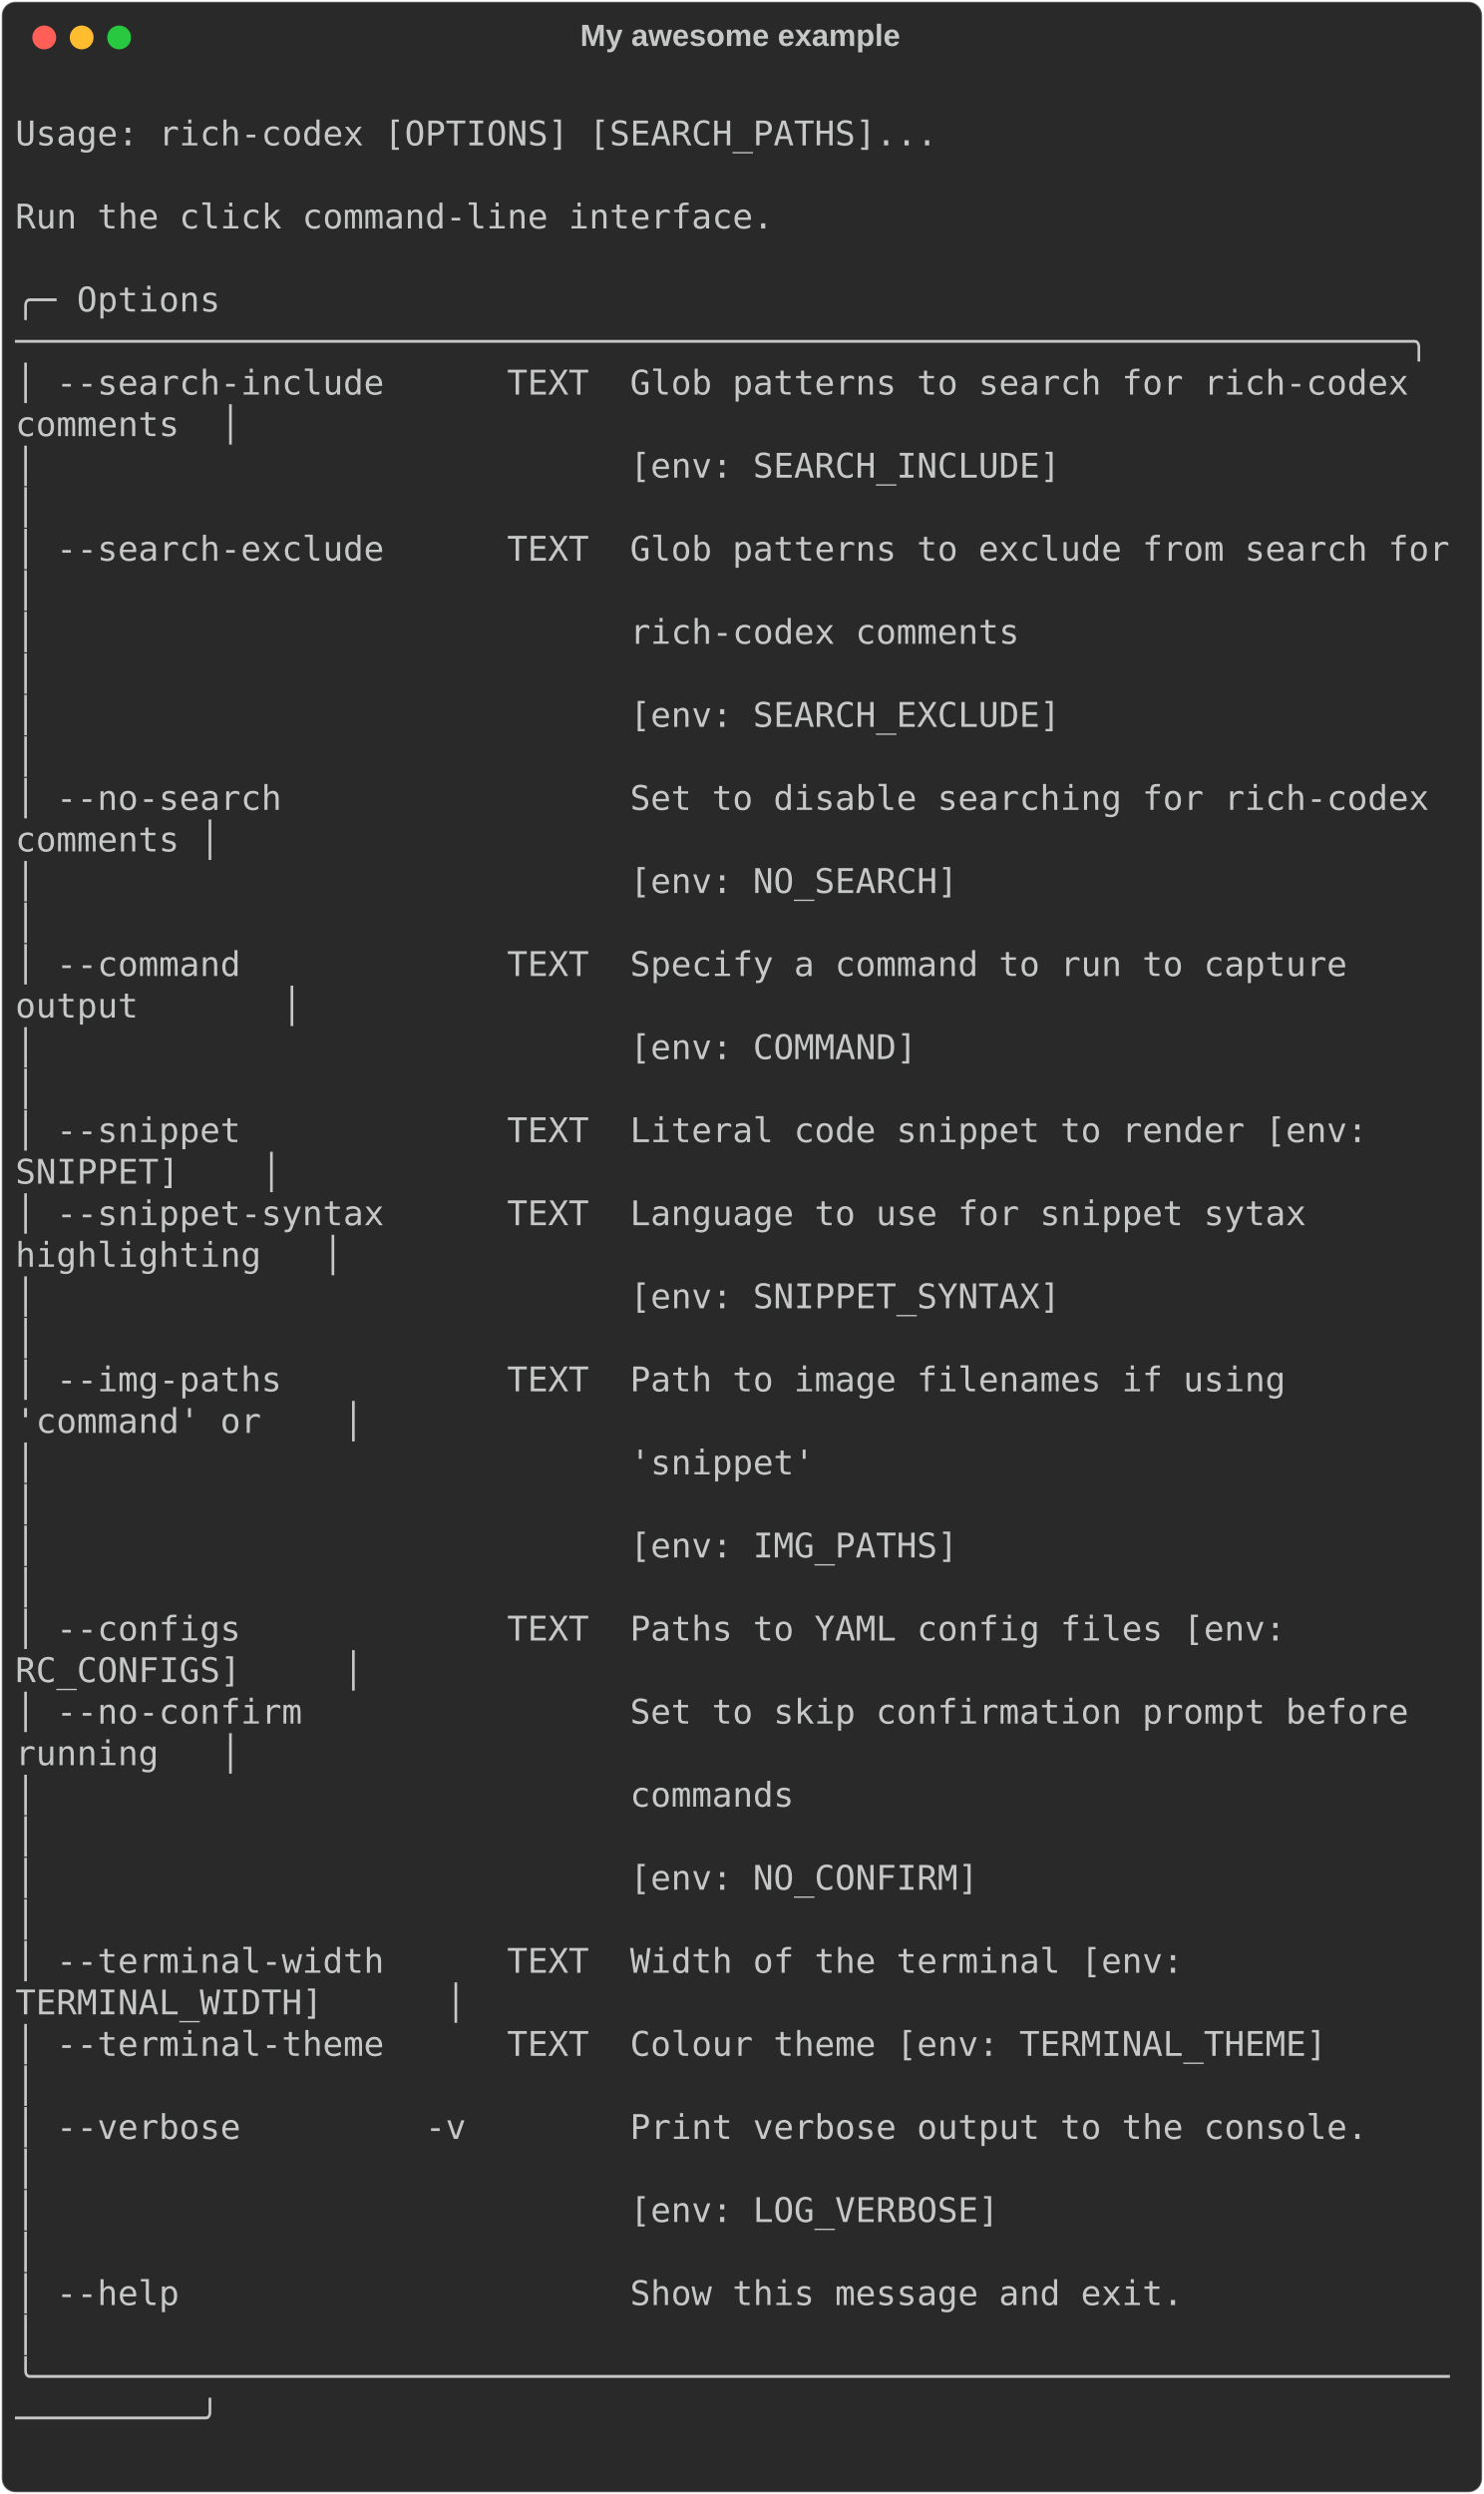
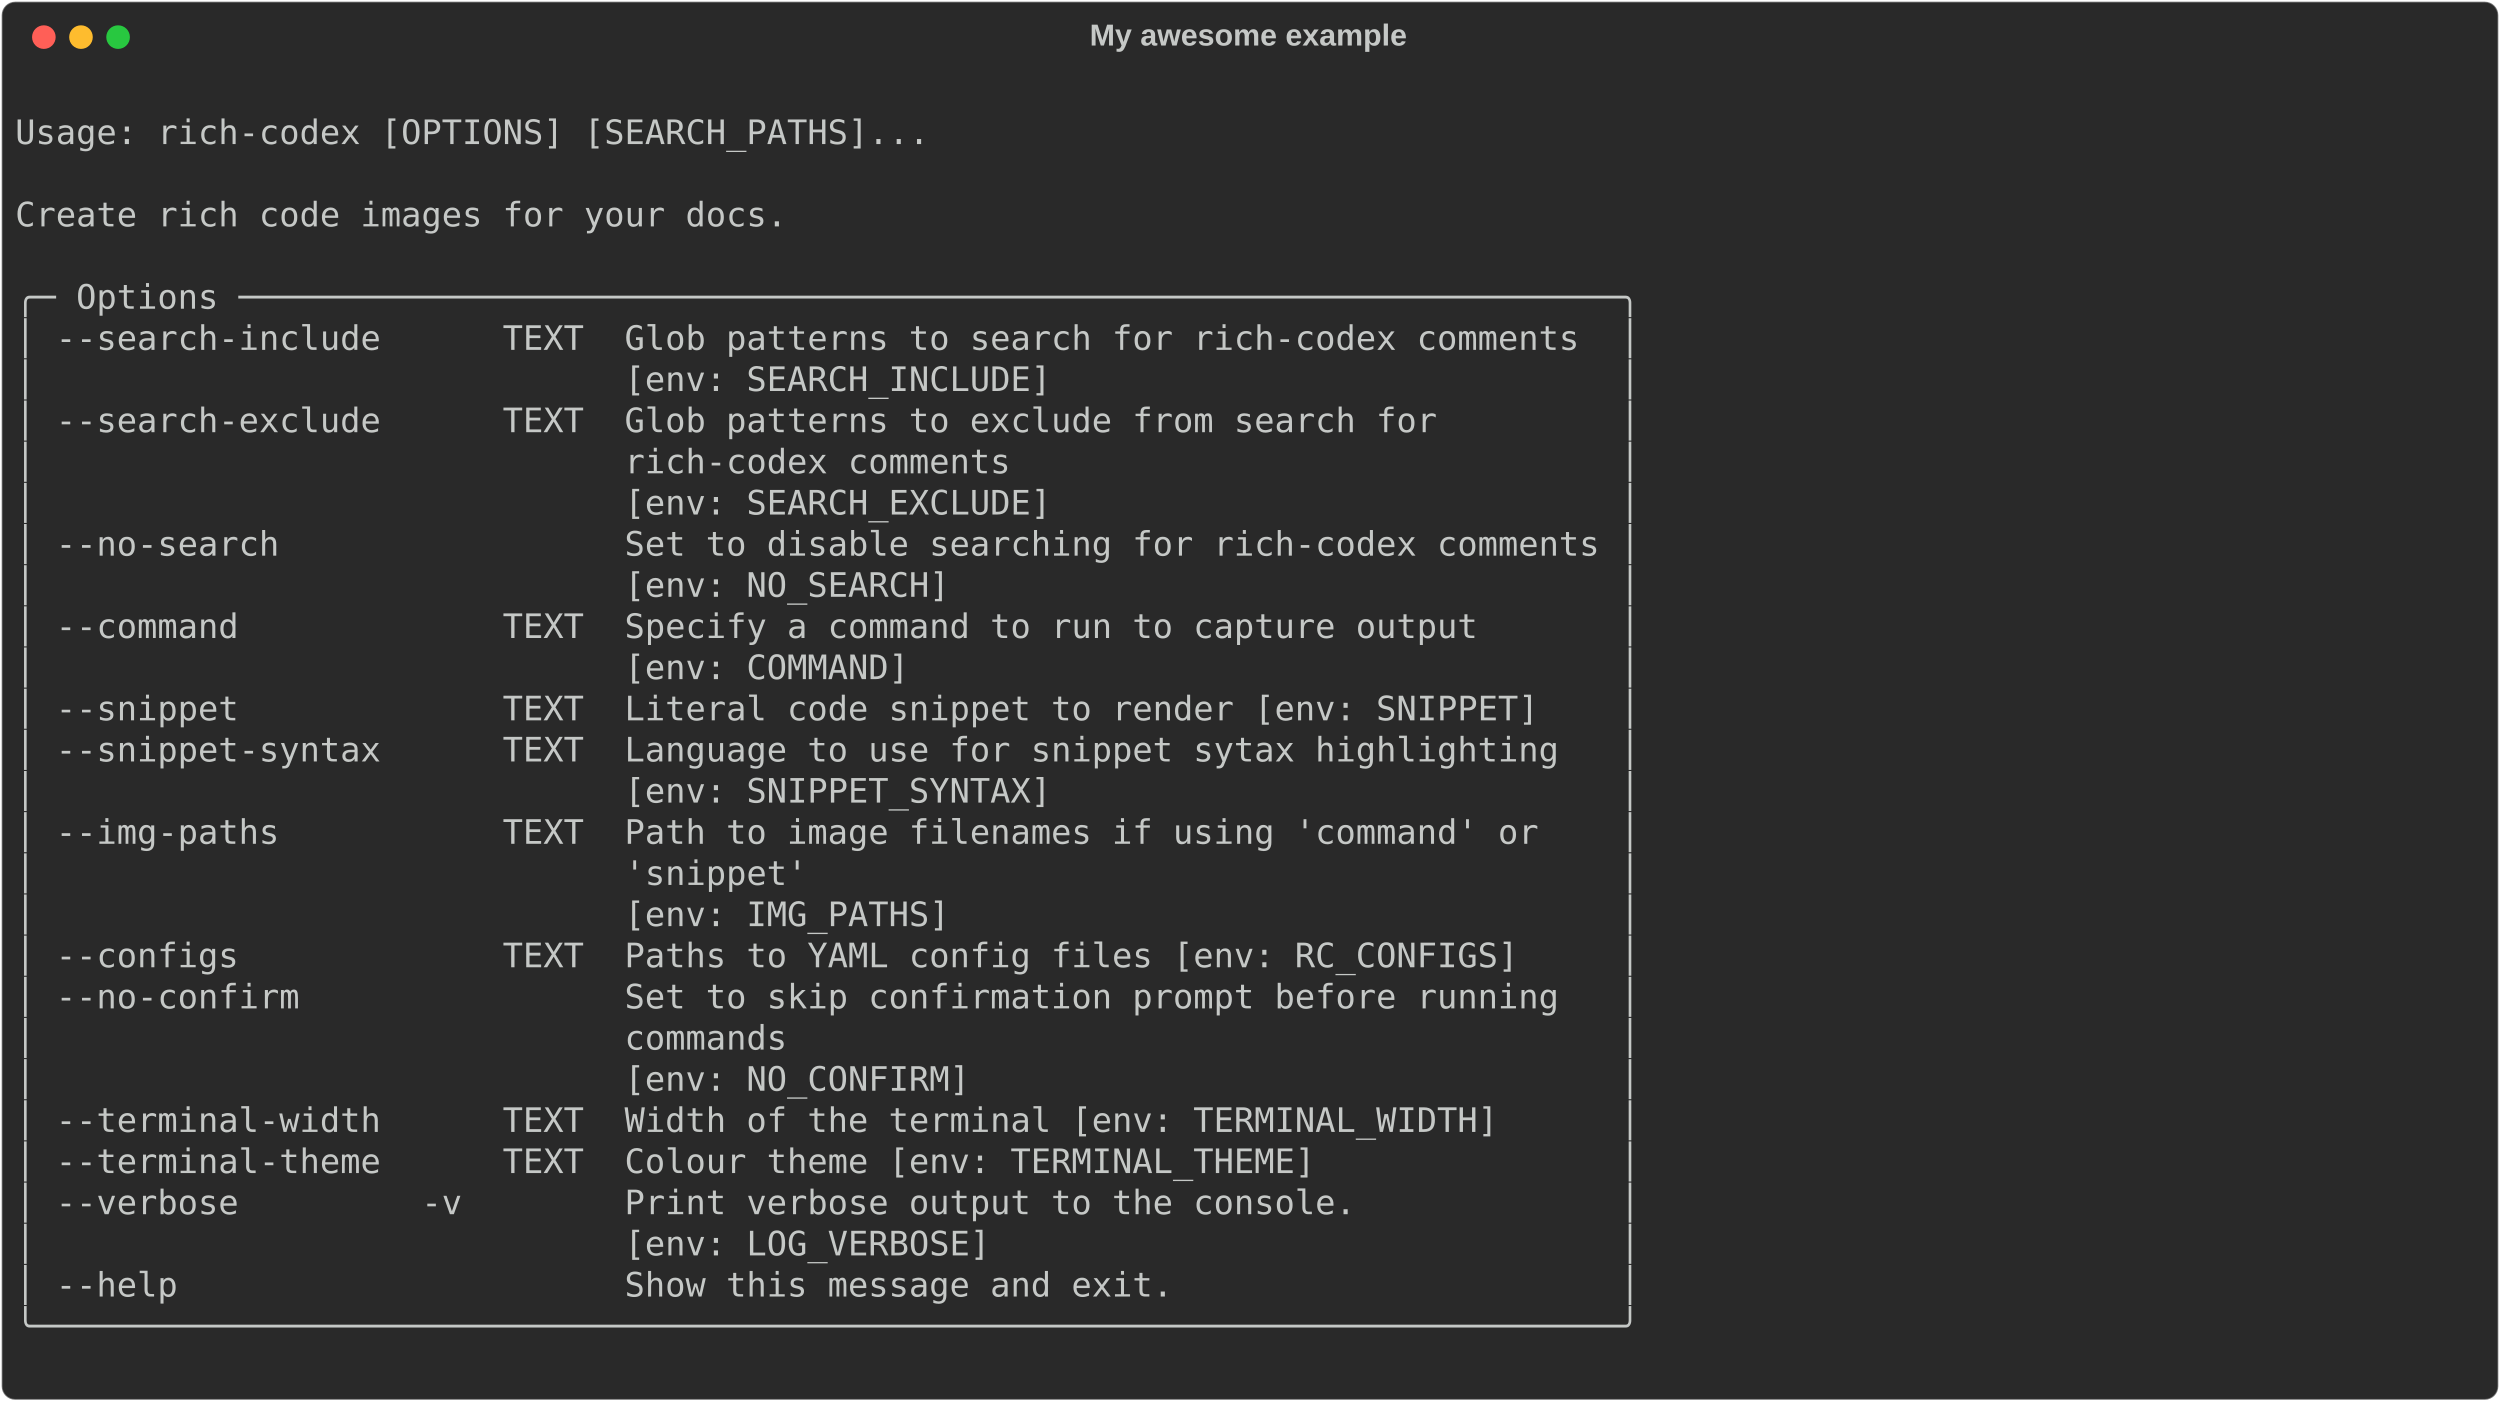
- <svg xmlns="http://www.w3.org/2000/svg" class="rich-terminal" viewBox="0 0 872 1465.2">
+ <svg xmlns="http://www.w3.org/2000/svg" class="rich-terminal" viewBox="0 0 1482 830.8">
  <style>

    @font-face {
        font-family: "Fira Code";
        src: local("FiraCode-Regular"),
                url("https://cdnjs.cloudflare.com/ajax/libs/firacode/6.2.0/woff2/FiraCode-Regular.woff2") format("woff2"),
                url("https://cdnjs.cloudflare.com/ajax/libs/firacode/6.2.0/woff/FiraCode-Regular.woff") format("woff");
        font-style: normal;
        font-weight: 400;
    }
    @font-face {
        font-family: "Fira Code";
        src: local("FiraCode-Bold"),
                url("https://cdnjs.cloudflare.com/ajax/libs/firacode/6.2.0/woff2/FiraCode-Bold.woff2") format("woff2"),
                url("https://cdnjs.cloudflare.com/ajax/libs/firacode/6.2.0/woff/FiraCode-Bold.woff") format("woff");
        font-style: bold;
        font-weight: 700;
    }

-     .terminal-2497150310-matrix {
+     .terminal-3132461963-matrix {
        font-family: Fira Code, monospace;
        font-size: 20px;
        line-height: 24.4px;
        font-variant-east-asian: full-width;
    }

-     .terminal-2497150310-title {
+     .terminal-3132461963-title {
        font-size: 18px;
        font-weight: bold;
        font-family: arial;
    }

-     .terminal-2497150310-r1 { fill: #c5c8c6 }
+     .terminal-3132461963-r1 { fill: #c5c8c6 }
    </style>
  <defs>
-     <clipPath id="terminal-2497150310-clip-terminal">
-       <rect x="0" y="0" width="854.0" height="1415.2" />
+     <clipPath id="terminal-3132461963-clip-terminal">
+       <rect x="0" y="0" width="1464.0" height="780.8" />
    </clipPath>
  </defs>
-   <rect fill="#292929" stroke="rgba(255,255,255,0.35)" stroke-width="1" x="1" y="1" width="870" height="1463.2" rx="8" />
-   <text class="terminal-2497150310-title" fill="#c5c8c6" text-anchor="middle" x="435" y="27">My awesome example</text>
+   <rect fill="#292929" stroke="rgba(255,255,255,0.35)" stroke-width="1" x="1" y="1" width="1480" height="828.8" rx="8" />
+   <text class="terminal-3132461963-title" fill="#c5c8c6" text-anchor="middle" x="740" y="27">My awesome example</text>
  <g transform="translate(26,22)">
    <circle cx="0" cy="0" r="7" fill="#ff5f57" />
    <circle cx="22" cy="0" r="7" fill="#febc2e" />
    <circle cx="44" cy="0" r="7" fill="#28c840" />
  </g>
-   <g transform="translate(9, 41)" clip-path="url(#terminal-2497150310-clip-terminal)">
-     <g class="terminal-2497150310-matrix">
-       <text class="terminal-2497150310-r1" x="854" y="20" textLength="12.2">
+   <g transform="translate(9, 41)" clip-path="url(#terminal-3132461963-clip-terminal)">
+     <g class="terminal-3132461963-matrix">
+       <text class="terminal-3132461963-r1" x="1464" y="20" textLength="12.2">
</text>
-       <text class="terminal-2497150310-r1" x="0" y="44.4" textLength="854"> Usage: rich-codex [OPTIONS] [SEARCH_PATHS]...                        </text>
-       <text class="terminal-2497150310-r1" x="854" y="44.4" textLength="12.2">
+       <text class="terminal-3132461963-r1" x="0" y="44.4" textLength="976"> Usage: rich-codex [OPTIONS] [SEARCH_PATHS]...                                  </text>
+       <text class="terminal-3132461963-r1" x="1464" y="44.4" textLength="12.2">
</text>
-       <text class="terminal-2497150310-r1" x="854" y="68.8" textLength="12.2">
+       <text class="terminal-3132461963-r1" x="1464" y="68.8" textLength="12.2">
</text>
-       <text class="terminal-2497150310-r1" x="0" y="93.2" textLength="854"> Run the click command-line interface.                                </text>
-       <text class="terminal-2497150310-r1" x="854" y="93.2" textLength="12.2">
+       <text class="terminal-3132461963-r1" x="0" y="93.2" textLength="976"> Create rich code images for your docs.                                         </text>
+       <text class="terminal-3132461963-r1" x="1464" y="93.2" textLength="12.2">
</text>
-       <text class="terminal-2497150310-r1" x="854" y="117.6" textLength="12.2">
+       <text class="terminal-3132461963-r1" x="1464" y="117.6" textLength="12.2">
</text>
-       <text class="terminal-2497150310-r1" x="0" y="142" textLength="134.2">╭─ Options </text>
-       <text class="terminal-2497150310-r1" x="854" y="142" textLength="12.2">
+       <text class="terminal-3132461963-r1" x="0" y="142" textLength="976">╭─ Options ────────────────────────────────────────────────────────────────────╮</text>
+       <text class="terminal-3132461963-r1" x="1464" y="142" textLength="12.2">
</text>
-       <text class="terminal-2497150310-r1" x="0" y="166.4" textLength="841.8">────────────────────────────────────────────────────────────────────╮</text>
-       <text class="terminal-2497150310-r1" x="854" y="166.4" textLength="12.2">
+       <text class="terminal-3132461963-r1" x="0" y="166.4" textLength="976">│ --search-include      TEXT  Glob patterns to search for rich-codex comments  │</text>
+       <text class="terminal-3132461963-r1" x="1464" y="166.4" textLength="12.2">
</text>
-       <text class="terminal-2497150310-r1" x="0" y="190.8" textLength="841.8">│ --search-include      TEXT  Glob patterns to search for rich-codex </text>
-       <text class="terminal-2497150310-r1" x="854" y="190.8" textLength="12.2">
+       <text class="terminal-3132461963-r1" x="0" y="190.8" textLength="976">│                             [env: SEARCH_INCLUDE]                            │</text>
+       <text class="terminal-3132461963-r1" x="1464" y="190.8" textLength="12.2">
</text>
-       <text class="terminal-2497150310-r1" x="0" y="215.2" textLength="134.2">comments  │</text>
-       <text class="terminal-2497150310-r1" x="854" y="215.2" textLength="12.2">
+       <text class="terminal-3132461963-r1" x="0" y="215.2" textLength="976">│ --search-exclude      TEXT  Glob patterns to exclude from search for         │</text>
+       <text class="terminal-3132461963-r1" x="1464" y="215.2" textLength="12.2">
</text>
-       <text class="terminal-2497150310-r1" x="0" y="239.6" textLength="854">│                             [env: SEARCH_INCLUDE]                   </text>
-       <text class="terminal-2497150310-r1" x="854" y="239.6" textLength="12.2">
+       <text class="terminal-3132461963-r1" x="0" y="239.6" textLength="976">│                             rich-codex comments                              │</text>
+       <text class="terminal-3132461963-r1" x="1464" y="239.6" textLength="12.2">
</text>
-       <text class="terminal-2497150310-r1" x="0" y="264" textLength="12.2">│</text>
-       <text class="terminal-2497150310-r1" x="854" y="264" textLength="12.2">
+       <text class="terminal-3132461963-r1" x="0" y="264" textLength="976">│                             [env: SEARCH_EXCLUDE]                            │</text>
+       <text class="terminal-3132461963-r1" x="1464" y="264" textLength="12.2">
</text>
-       <text class="terminal-2497150310-r1" x="0" y="288.4" textLength="854">│ --search-exclude      TEXT  Glob patterns to exclude from search for</text>
-       <text class="terminal-2497150310-r1" x="854" y="288.4" textLength="12.2">
+       <text class="terminal-3132461963-r1" x="0" y="288.4" textLength="976">│ --no-search                 Set to disable searching for rich-codex comments │</text>
+       <text class="terminal-3132461963-r1" x="1464" y="288.4" textLength="12.2">
</text>
-       <text class="terminal-2497150310-r1" x="0" y="312.8" textLength="12.2">│</text>
-       <text class="terminal-2497150310-r1" x="854" y="312.8" textLength="12.2">
+       <text class="terminal-3132461963-r1" x="0" y="312.8" textLength="976">│                             [env: NO_SEARCH]                                 │</text>
+       <text class="terminal-3132461963-r1" x="1464" y="312.8" textLength="12.2">
</text>
-       <text class="terminal-2497150310-r1" x="0" y="337.2" textLength="854">│                             rich-codex comments                     </text>
-       <text class="terminal-2497150310-r1" x="854" y="337.2" textLength="12.2">
+       <text class="terminal-3132461963-r1" x="0" y="337.2" textLength="976">│ --command             TEXT  Specify a command to run to capture output       │</text>
+       <text class="terminal-3132461963-r1" x="1464" y="337.2" textLength="12.2">
</text>
-       <text class="terminal-2497150310-r1" x="0" y="361.6" textLength="12.2">│</text>
-       <text class="terminal-2497150310-r1" x="854" y="361.6" textLength="12.2">
+       <text class="terminal-3132461963-r1" x="0" y="361.6" textLength="976">│                             [env: COMMAND]                                   │</text>
+       <text class="terminal-3132461963-r1" x="1464" y="361.6" textLength="12.2">
</text>
-       <text class="terminal-2497150310-r1" x="0" y="386" textLength="854">│                             [env: SEARCH_EXCLUDE]                   </text>
-       <text class="terminal-2497150310-r1" x="854" y="386" textLength="12.2">
+       <text class="terminal-3132461963-r1" x="0" y="386" textLength="976">│ --snippet             TEXT  Literal code snippet to render [env: SNIPPET]    │</text>
+       <text class="terminal-3132461963-r1" x="1464" y="386" textLength="12.2">
</text>
-       <text class="terminal-2497150310-r1" x="0" y="410.4" textLength="12.2">│</text>
-       <text class="terminal-2497150310-r1" x="854" y="410.4" textLength="12.2">
+       <text class="terminal-3132461963-r1" x="0" y="410.4" textLength="976">│ --snippet-syntax      TEXT  Language to use for snippet sytax highlighting   │</text>
+       <text class="terminal-3132461963-r1" x="1464" y="410.4" textLength="12.2">
</text>
-       <text class="terminal-2497150310-r1" x="0" y="434.8" textLength="854">│ --no-search                 Set to disable searching for rich-codex </text>
-       <text class="terminal-2497150310-r1" x="854" y="434.8" textLength="12.2">
+       <text class="terminal-3132461963-r1" x="0" y="434.8" textLength="976">│                             [env: SNIPPET_SYNTAX]                            │</text>
+       <text class="terminal-3132461963-r1" x="1464" y="434.8" textLength="12.2">
</text>
-       <text class="terminal-2497150310-r1" x="0" y="459.2" textLength="122">comments │</text>
-       <text class="terminal-2497150310-r1" x="854" y="459.2" textLength="12.2">
+       <text class="terminal-3132461963-r1" x="0" y="459.2" textLength="976">│ --img-paths           TEXT  Path to image filenames if using 'command' or    │</text>
+       <text class="terminal-3132461963-r1" x="1464" y="459.2" textLength="12.2">
</text>
-       <text class="terminal-2497150310-r1" x="0" y="483.6" textLength="854">│                             [env: NO_SEARCH]                        </text>
-       <text class="terminal-2497150310-r1" x="854" y="483.6" textLength="12.2">
+       <text class="terminal-3132461963-r1" x="0" y="483.6" textLength="976">│                             'snippet'                                        │</text>
+       <text class="terminal-3132461963-r1" x="1464" y="483.6" textLength="12.2">
</text>
-       <text class="terminal-2497150310-r1" x="0" y="508" textLength="12.2">│</text>
-       <text class="terminal-2497150310-r1" x="854" y="508" textLength="12.2">
+       <text class="terminal-3132461963-r1" x="0" y="508" textLength="976">│                             [env: IMG_PATHS]                                 │</text>
+       <text class="terminal-3132461963-r1" x="1464" y="508" textLength="12.2">
</text>
-       <text class="terminal-2497150310-r1" x="0" y="532.4" textLength="805.2">│ --command             TEXT  Specify a command to run to capture </text>
-       <text class="terminal-2497150310-r1" x="854" y="532.4" textLength="12.2">
+       <text class="terminal-3132461963-r1" x="0" y="532.4" textLength="976">│ --configs             TEXT  Paths to YAML config files [env: RC_CONFIGS]     │</text>
+       <text class="terminal-3132461963-r1" x="1464" y="532.4" textLength="12.2">
</text>
-       <text class="terminal-2497150310-r1" x="0" y="556.8" textLength="170.8">output       │</text>
-       <text class="terminal-2497150310-r1" x="854" y="556.8" textLength="12.2">
+       <text class="terminal-3132461963-r1" x="0" y="556.8" textLength="976">│ --no-confirm                Set to skip confirmation prompt before running   │</text>
+       <text class="terminal-3132461963-r1" x="1464" y="556.8" textLength="12.2">
</text>
-       <text class="terminal-2497150310-r1" x="0" y="581.2" textLength="854">│                             [env: COMMAND]                          </text>
-       <text class="terminal-2497150310-r1" x="854" y="581.2" textLength="12.2">
+       <text class="terminal-3132461963-r1" x="0" y="581.2" textLength="976">│                             commands                                         │</text>
+       <text class="terminal-3132461963-r1" x="1464" y="581.2" textLength="12.2">
</text>
-       <text class="terminal-2497150310-r1" x="0" y="605.6" textLength="12.2">│</text>
-       <text class="terminal-2497150310-r1" x="854" y="605.6" textLength="12.2">
+       <text class="terminal-3132461963-r1" x="0" y="605.6" textLength="976">│                             [env: NO_CONFIRM]                                │</text>
+       <text class="terminal-3132461963-r1" x="1464" y="605.6" textLength="12.2">
</text>
-       <text class="terminal-2497150310-r1" x="0" y="630" textLength="817.4">│ --snippet             TEXT  Literal code snippet to render [env: </text>
-       <text class="terminal-2497150310-r1" x="854" y="630" textLength="12.2">
+       <text class="terminal-3132461963-r1" x="0" y="630" textLength="976">│ --terminal-width      TEXT  Width of the terminal [env: TERMINAL_WIDTH]      │</text>
+       <text class="terminal-3132461963-r1" x="1464" y="630" textLength="12.2">
</text>
-       <text class="terminal-2497150310-r1" x="0" y="654.4" textLength="158.6">SNIPPET]    │</text>
-       <text class="terminal-2497150310-r1" x="854" y="654.4" textLength="12.2">
+       <text class="terminal-3132461963-r1" x="0" y="654.4" textLength="976">│ --terminal-theme      TEXT  Colour theme [env: TERMINAL_THEME]               │</text>
+       <text class="terminal-3132461963-r1" x="1464" y="654.4" textLength="12.2">
</text>
-       <text class="terminal-2497150310-r1" x="0" y="678.8" textLength="780.8">│ --snippet-syntax      TEXT  Language to use for snippet sytax </text>
-       <text class="terminal-2497150310-r1" x="854" y="678.8" textLength="12.2">
+       <text class="terminal-3132461963-r1" x="0" y="678.8" textLength="976">│ --verbose         -v        Print verbose output to the console.             │</text>
+       <text class="terminal-3132461963-r1" x="1464" y="678.8" textLength="12.2">
</text>
-       <text class="terminal-2497150310-r1" x="0" y="703.2" textLength="195.2">highlighting   │</text>
-       <text class="terminal-2497150310-r1" x="854" y="703.2" textLength="12.2">
+       <text class="terminal-3132461963-r1" x="0" y="703.2" textLength="976">│                             [env: LOG_VERBOSE]                               │</text>
+       <text class="terminal-3132461963-r1" x="1464" y="703.2" textLength="12.2">
</text>
-       <text class="terminal-2497150310-r1" x="0" y="727.6" textLength="854">│                             [env: SNIPPET_SYNTAX]                   </text>
-       <text class="terminal-2497150310-r1" x="854" y="727.6" textLength="12.2">
+       <text class="terminal-3132461963-r1" x="0" y="727.6" textLength="976">│ --help                      Show this message and exit.                      │</text>
+       <text class="terminal-3132461963-r1" x="1464" y="727.6" textLength="12.2">
</text>
-       <text class="terminal-2497150310-r1" x="0" y="752" textLength="12.2">│</text>
-       <text class="terminal-2497150310-r1" x="854" y="752" textLength="12.2">
+       <text class="terminal-3132461963-r1" x="0" y="752" textLength="976">╰──────────────────────────────────────────────────────────────────────────────╯</text>
+       <text class="terminal-3132461963-r1" x="1464" y="752" textLength="12.2">
</text>
-       <text class="terminal-2497150310-r1" x="0" y="776.4" textLength="768.6">│ --img-paths           TEXT  Path to image filenames if using </text>
-       <text class="terminal-2497150310-r1" x="854" y="776.4" textLength="12.2">
- </text>
-       <text class="terminal-2497150310-r1" x="0" y="800.8" textLength="207.4">'command' or    │</text>
-       <text class="terminal-2497150310-r1" x="854" y="800.8" textLength="12.2">
- </text>
-       <text class="terminal-2497150310-r1" x="0" y="825.2" textLength="854">│                             'snippet'                               </text>
-       <text class="terminal-2497150310-r1" x="854" y="825.2" textLength="12.2">
- </text>
-       <text class="terminal-2497150310-r1" x="0" y="849.6" textLength="12.2">│</text>
-       <text class="terminal-2497150310-r1" x="854" y="849.6" textLength="12.2">
- </text>
-       <text class="terminal-2497150310-r1" x="0" y="874" textLength="854">│                             [env: IMG_PATHS]                        </text>
-       <text class="terminal-2497150310-r1" x="854" y="874" textLength="12.2">
- </text>
-       <text class="terminal-2497150310-r1" x="0" y="898.4" textLength="12.2">│</text>
-       <text class="terminal-2497150310-r1" x="854" y="898.4" textLength="12.2">
- </text>
-       <text class="terminal-2497150310-r1" x="0" y="922.8" textLength="768.6">│ --configs             TEXT  Paths to YAML config files [env: </text>
-       <text class="terminal-2497150310-r1" x="854" y="922.8" textLength="12.2">
- </text>
-       <text class="terminal-2497150310-r1" x="0" y="947.2" textLength="207.4">RC_CONFIGS]     │</text>
-       <text class="terminal-2497150310-r1" x="854" y="947.2" textLength="12.2">
- </text>
-       <text class="terminal-2497150310-r1" x="0" y="971.6" textLength="841.8">│ --no-confirm                Set to skip confirmation prompt before </text>
-       <text class="terminal-2497150310-r1" x="854" y="971.6" textLength="12.2">
- </text>
-       <text class="terminal-2497150310-r1" x="0" y="996" textLength="134.2">running   │</text>
-       <text class="terminal-2497150310-r1" x="854" y="996" textLength="12.2">
- </text>
-       <text class="terminal-2497150310-r1" x="0" y="1020.4" textLength="854">│                             commands                                </text>
-       <text class="terminal-2497150310-r1" x="854" y="1020.4" textLength="12.2">
- </text>
-       <text class="terminal-2497150310-r1" x="0" y="1044.8" textLength="12.2">│</text>
-       <text class="terminal-2497150310-r1" x="854" y="1044.8" textLength="12.2">
- </text>
-       <text class="terminal-2497150310-r1" x="0" y="1069.2" textLength="854">│                             [env: NO_CONFIRM]                       </text>
-       <text class="terminal-2497150310-r1" x="854" y="1069.2" textLength="12.2">
- </text>
-       <text class="terminal-2497150310-r1" x="0" y="1093.6" textLength="12.2">│</text>
-       <text class="terminal-2497150310-r1" x="854" y="1093.6" textLength="12.2">
- </text>
-       <text class="terminal-2497150310-r1" x="0" y="1118" textLength="707.6">│ --terminal-width      TEXT  Width of the terminal [env: </text>
-       <text class="terminal-2497150310-r1" x="854" y="1118" textLength="12.2">
- </text>
-       <text class="terminal-2497150310-r1" x="0" y="1142.4" textLength="268.4">TERMINAL_WIDTH]      │</text>
-       <text class="terminal-2497150310-r1" x="854" y="1142.4" textLength="12.2">
- </text>
-       <text class="terminal-2497150310-r1" x="0" y="1166.8" textLength="854">│ --terminal-theme      TEXT  Colour theme [env: TERMINAL_THEME]      </text>
-       <text class="terminal-2497150310-r1" x="854" y="1166.8" textLength="12.2">
- </text>
-       <text class="terminal-2497150310-r1" x="0" y="1191.2" textLength="12.2">│</text>
-       <text class="terminal-2497150310-r1" x="854" y="1191.2" textLength="12.2">
- </text>
-       <text class="terminal-2497150310-r1" x="0" y="1215.6" textLength="854">│ --verbose         -v        Print verbose output to the console.    </text>
-       <text class="terminal-2497150310-r1" x="854" y="1215.6" textLength="12.2">
- </text>
-       <text class="terminal-2497150310-r1" x="0" y="1240" textLength="12.2">│</text>
-       <text class="terminal-2497150310-r1" x="854" y="1240" textLength="12.2">
- </text>
-       <text class="terminal-2497150310-r1" x="0" y="1264.4" textLength="854">│                             [env: LOG_VERBOSE]                      </text>
-       <text class="terminal-2497150310-r1" x="854" y="1264.4" textLength="12.2">
- </text>
-       <text class="terminal-2497150310-r1" x="0" y="1288.8" textLength="12.2">│</text>
-       <text class="terminal-2497150310-r1" x="854" y="1288.8" textLength="12.2">
- </text>
-       <text class="terminal-2497150310-r1" x="0" y="1313.2" textLength="854">│ --help                      Show this message and exit.             </text>
-       <text class="terminal-2497150310-r1" x="854" y="1313.2" textLength="12.2">
- </text>
-       <text class="terminal-2497150310-r1" x="0" y="1337.6" textLength="12.2">│</text>
-       <text class="terminal-2497150310-r1" x="854" y="1337.6" textLength="12.2">
- </text>
-       <text class="terminal-2497150310-r1" x="0" y="1362" textLength="854">╰─────────────────────────────────────────────────────────────────────</text>
-       <text class="terminal-2497150310-r1" x="854" y="1362" textLength="12.2">
- </text>
-       <text class="terminal-2497150310-r1" x="0" y="1386.4" textLength="122">─────────╯</text>
-       <text class="terminal-2497150310-r1" x="854" y="1386.4" textLength="12.2">
- </text>
-       <text class="terminal-2497150310-r1" x="854" y="1410.8" textLength="12.2">
+       <text class="terminal-3132461963-r1" x="1464" y="776.4" textLength="12.2">
</text>
    </g>
  </g>
</svg>
